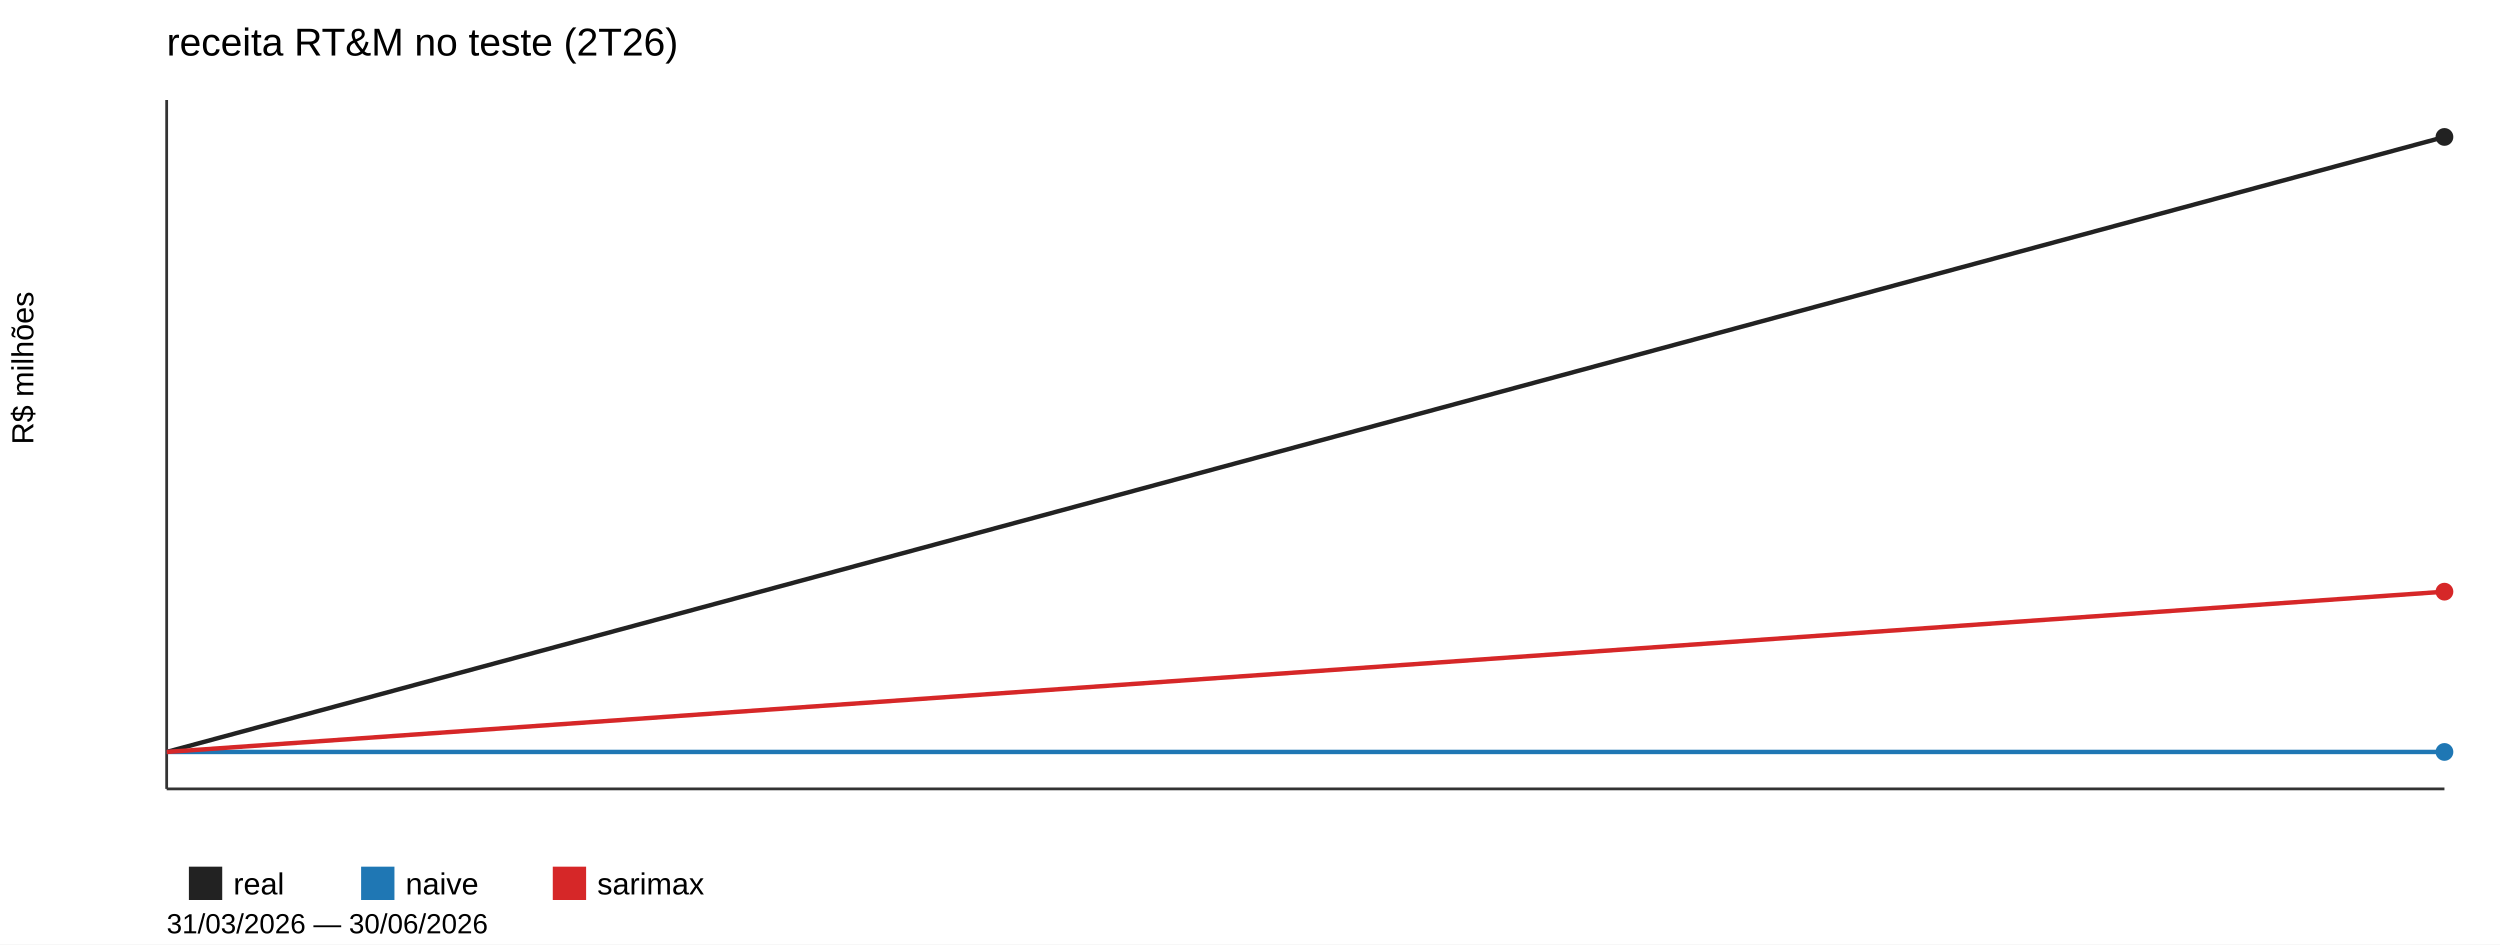
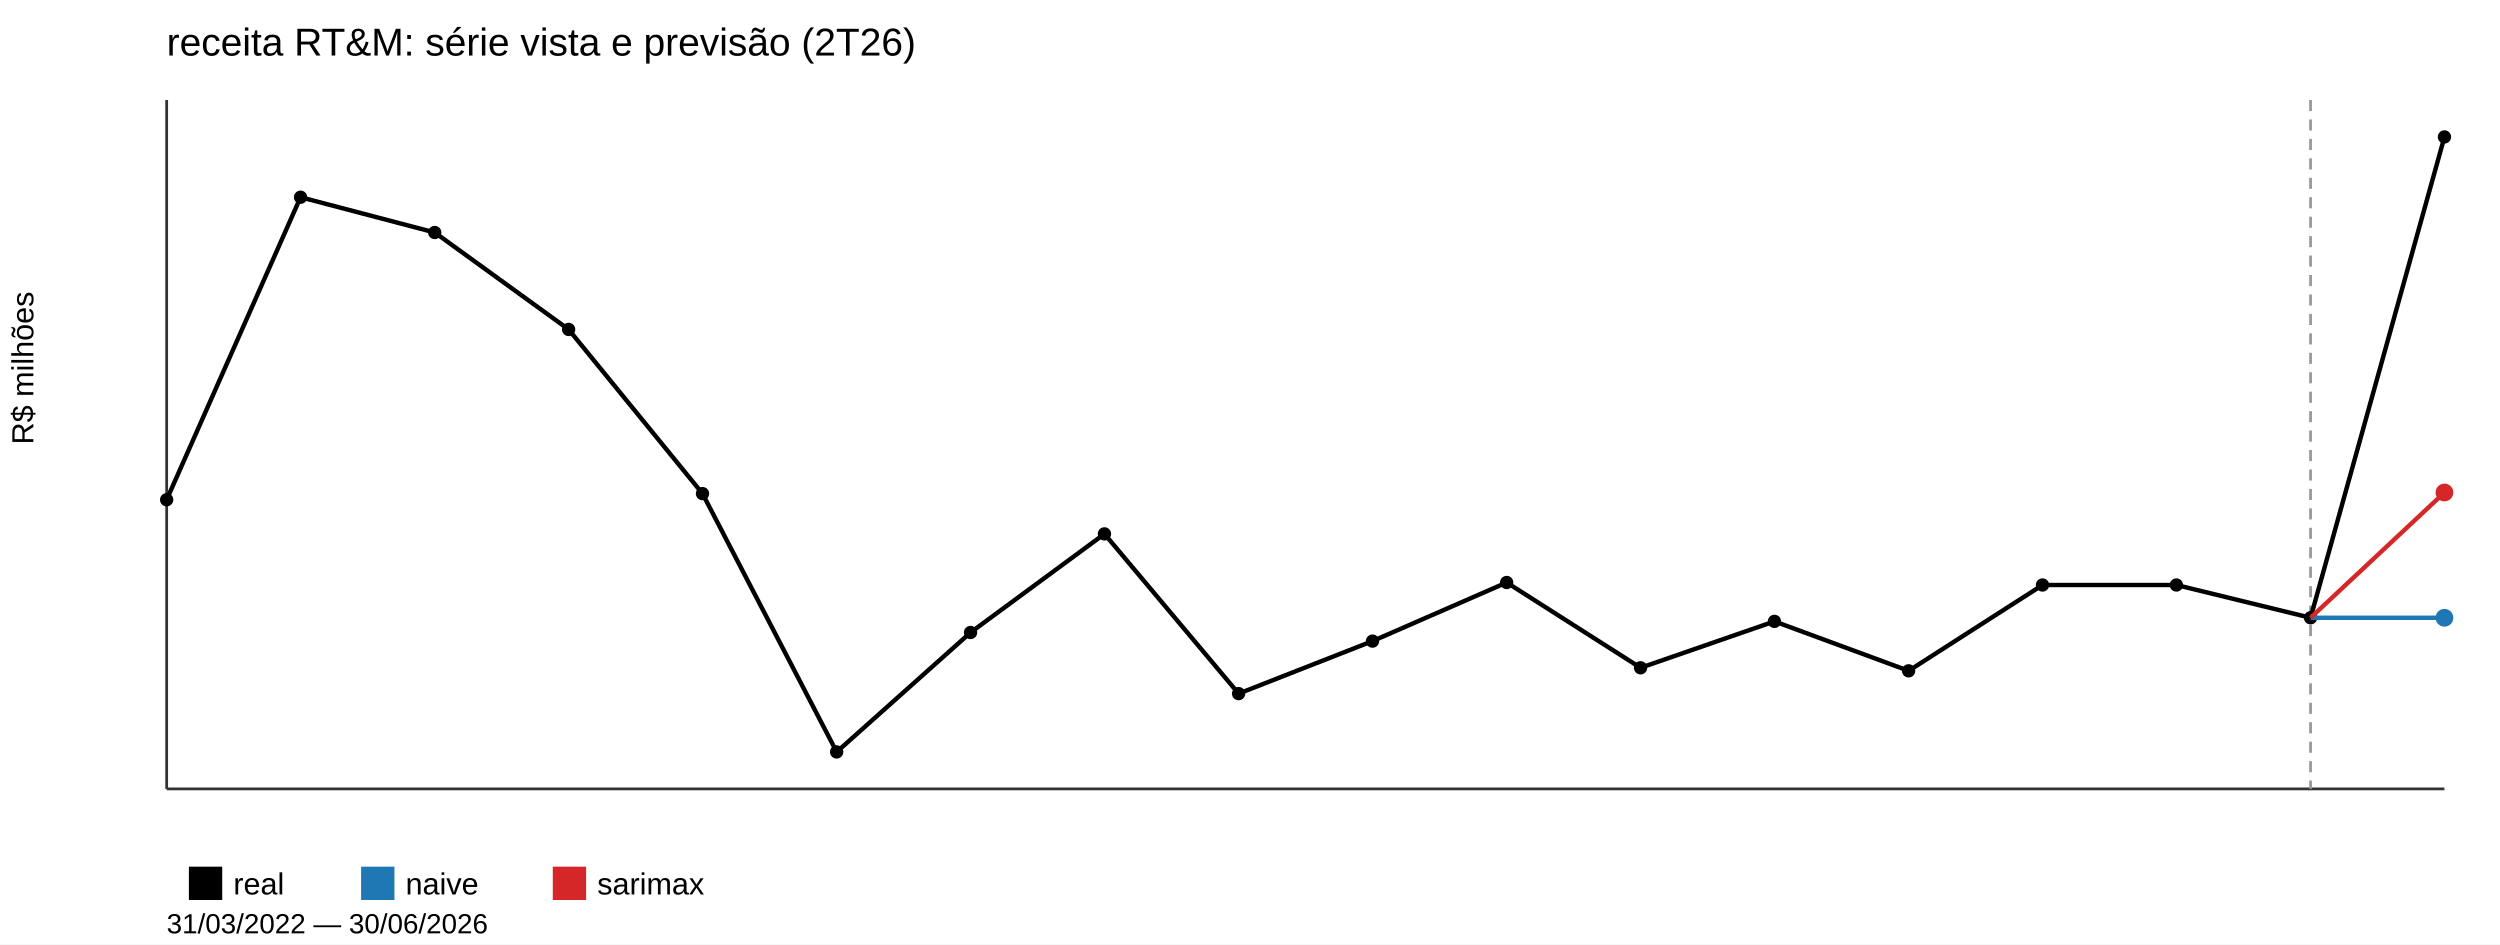
<svg xmlns="http://www.w3.org/2000/svg" width="900" height="340" viewBox="0 0 900 340">
  <rect width="100%" height="100%" fill="#fff" />
-   <text x="60" y="20" font-family="Segoe UI, Arial" font-size="14">receita RT&amp;M no teste (2T26)</text>
+   <text x="60" y="20" font-family="Segoe UI, Arial" font-size="14">receita RT&amp;M: série vista e previsão (2T26)</text>
  <text x="12" y="160.0" font-family="Segoe UI, Arial" font-size="11" transform="rotate(-90 12 160.0)">R$ milhões</text>
  <line x1="60" y1="36" x2="60" y2="284" stroke="#333" stroke-width="1" />
  <line x1="60" y1="284" x2="880" y2="284" stroke="#333" stroke-width="1" />
-   <polyline points="60.0,270.7 880.0,49.3" fill="none" stroke="#222222" stroke-width="1.6" />
-   <circle cx="880.0" cy="49.3" r="3.2" fill="#222222" />
-   <polyline points="60.0,270.7 880.0,270.7" fill="none" stroke="#1f77b4" stroke-width="1.6" />
-   <circle cx="880.0" cy="270.7" r="3.2" fill="#1f77b4" />
-   <polyline points="60.0,270.7 880.0,213.0" fill="none" stroke="#d62728" stroke-width="1.6" />
-   <circle cx="880.0" cy="213.0" r="3.2" fill="#d62728" />
-   <rect x="68" y="312" width="12" height="12" fill="#222222" />
+   <line x1="831.8" y1="36" x2="831.8" y2="284" stroke="#999" stroke-width="1" stroke-dasharray="4 3" />
+   <polyline points="60.0,179.9 108.2,71.0 156.5,83.7 204.7,118.6 252.9,177.7 301.2,270.7 349.4,227.7 397.6,192.2 445.9,249.7 494.1,230.8 542.4,209.7 590.6,240.4 638.8,223.7 687.1,241.5 735.3,210.6 783.5,210.6 831.8,222.4 880.0,49.3" fill="none" stroke="#000000" stroke-width="1.6" />
+   <circle cx="60.0" cy="179.9" r="2.4" fill="#000000" />
+   <circle cx="108.2" cy="71.0" r="2.4" fill="#000000" />
+   <circle cx="156.5" cy="83.7" r="2.4" fill="#000000" />
+   <circle cx="204.7" cy="118.6" r="2.4" fill="#000000" />
+   <circle cx="252.9" cy="177.7" r="2.4" fill="#000000" />
+   <circle cx="301.2" cy="270.7" r="2.4" fill="#000000" />
+   <circle cx="349.4" cy="227.7" r="2.4" fill="#000000" />
+   <circle cx="397.6" cy="192.2" r="2.4" fill="#000000" />
+   <circle cx="445.9" cy="249.7" r="2.4" fill="#000000" />
+   <circle cx="494.1" cy="230.8" r="2.4" fill="#000000" />
+   <circle cx="542.4" cy="209.7" r="2.4" fill="#000000" />
+   <circle cx="590.6" cy="240.4" r="2.4" fill="#000000" />
+   <circle cx="638.8" cy="223.7" r="2.4" fill="#000000" />
+   <circle cx="687.1" cy="241.5" r="2.4" fill="#000000" />
+   <circle cx="735.3" cy="210.6" r="2.4" fill="#000000" />
+   <circle cx="783.5" cy="210.6" r="2.4" fill="#000000" />
+   <circle cx="831.8" cy="222.4" r="2.4" fill="#000000" />
+   <circle cx="880.0" cy="49.3" r="2.4" fill="#000000" />
+   <polyline points="831.8,222.4 880.0,222.4" fill="none" stroke="#1f77b4" stroke-width="1.6" />
+   <circle cx="880.0" cy="222.4" r="3.2" fill="#1f77b4" />
+   <polyline points="831.8,222.4 880.0,177.3" fill="none" stroke="#d62728" stroke-width="1.6" />
+   <circle cx="880.0" cy="177.3" r="3.2" fill="#d62728" />
+   <rect x="68" y="312" width="12" height="12" fill="#000000" />
  <text x="84" y="322" font-family="Segoe UI, Arial" font-size="11">real</text>
  <rect x="130" y="312" width="12" height="12" fill="#1f77b4" />
  <text x="146" y="322" font-family="Segoe UI, Arial" font-size="11">naive</text>
  <rect x="199" y="312" width="12" height="12" fill="#d62728" />
  <text x="215" y="322" font-family="Segoe UI, Arial" font-size="11">sarimax</text>
-   <text x="60" y="336" font-family="Segoe UI, Arial" font-size="10">31/03/2026 — 30/06/2026</text>
+   <text x="60" y="336" font-family="Segoe UI, Arial" font-size="10">31/03/2022 — 30/06/2026</text>
</svg>
